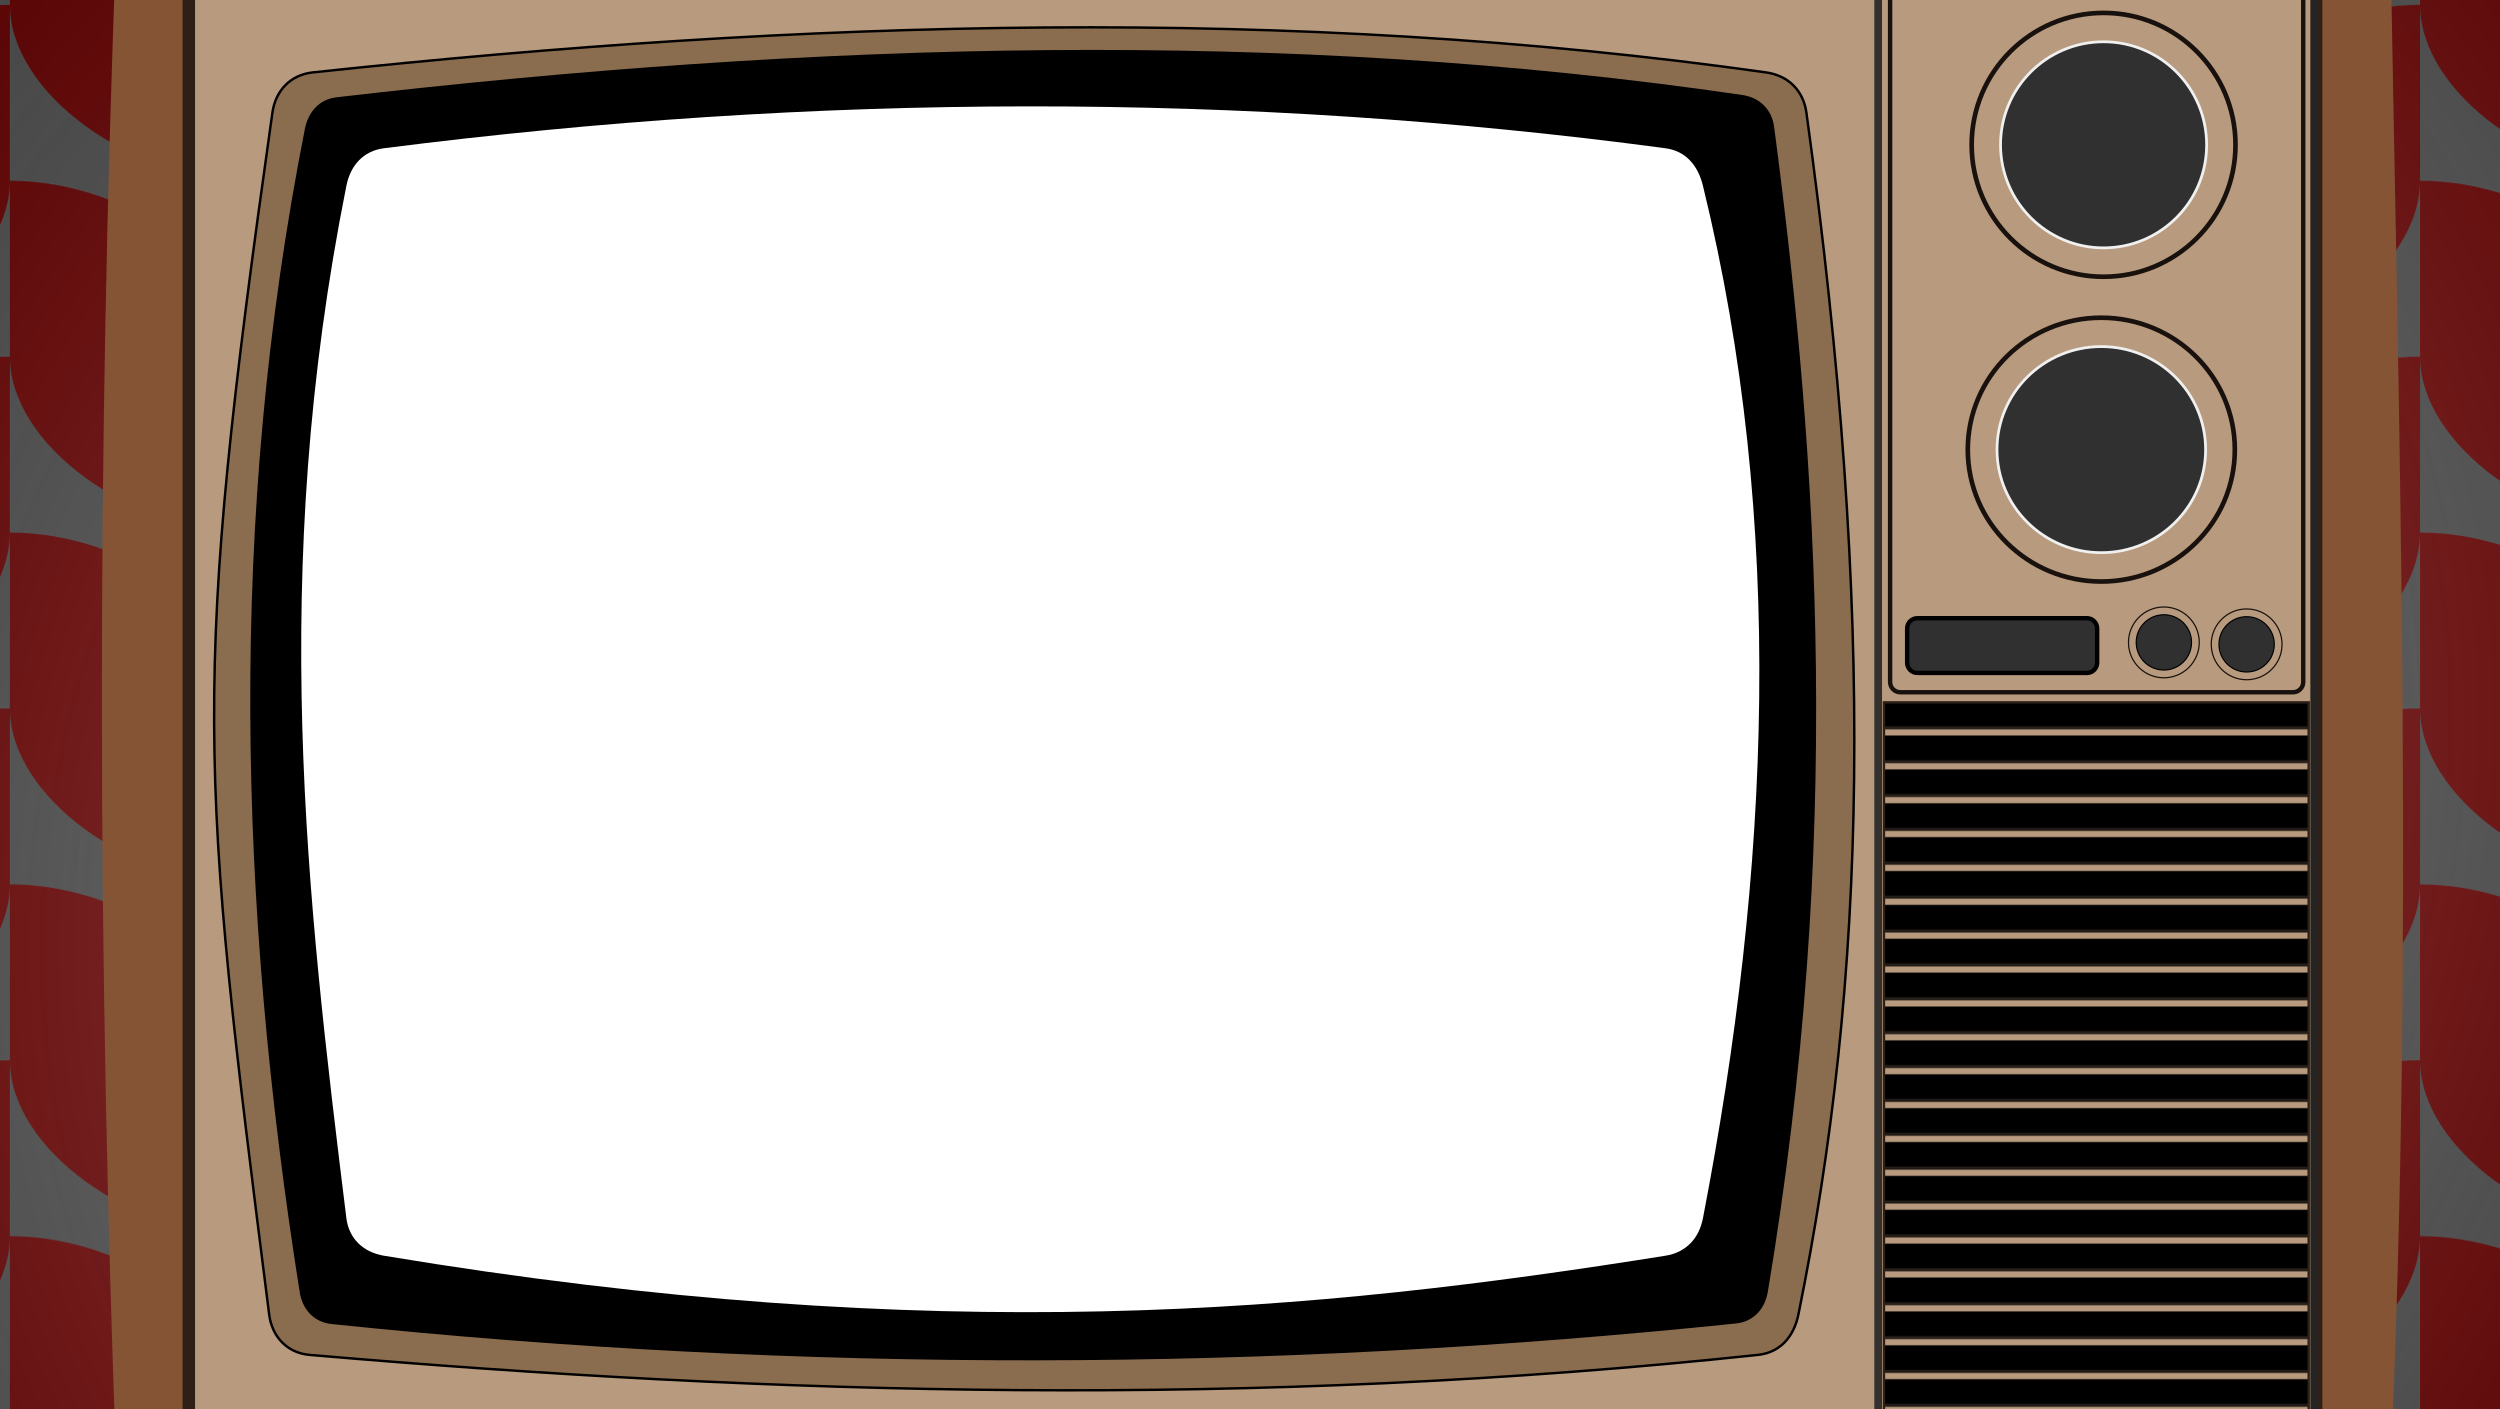
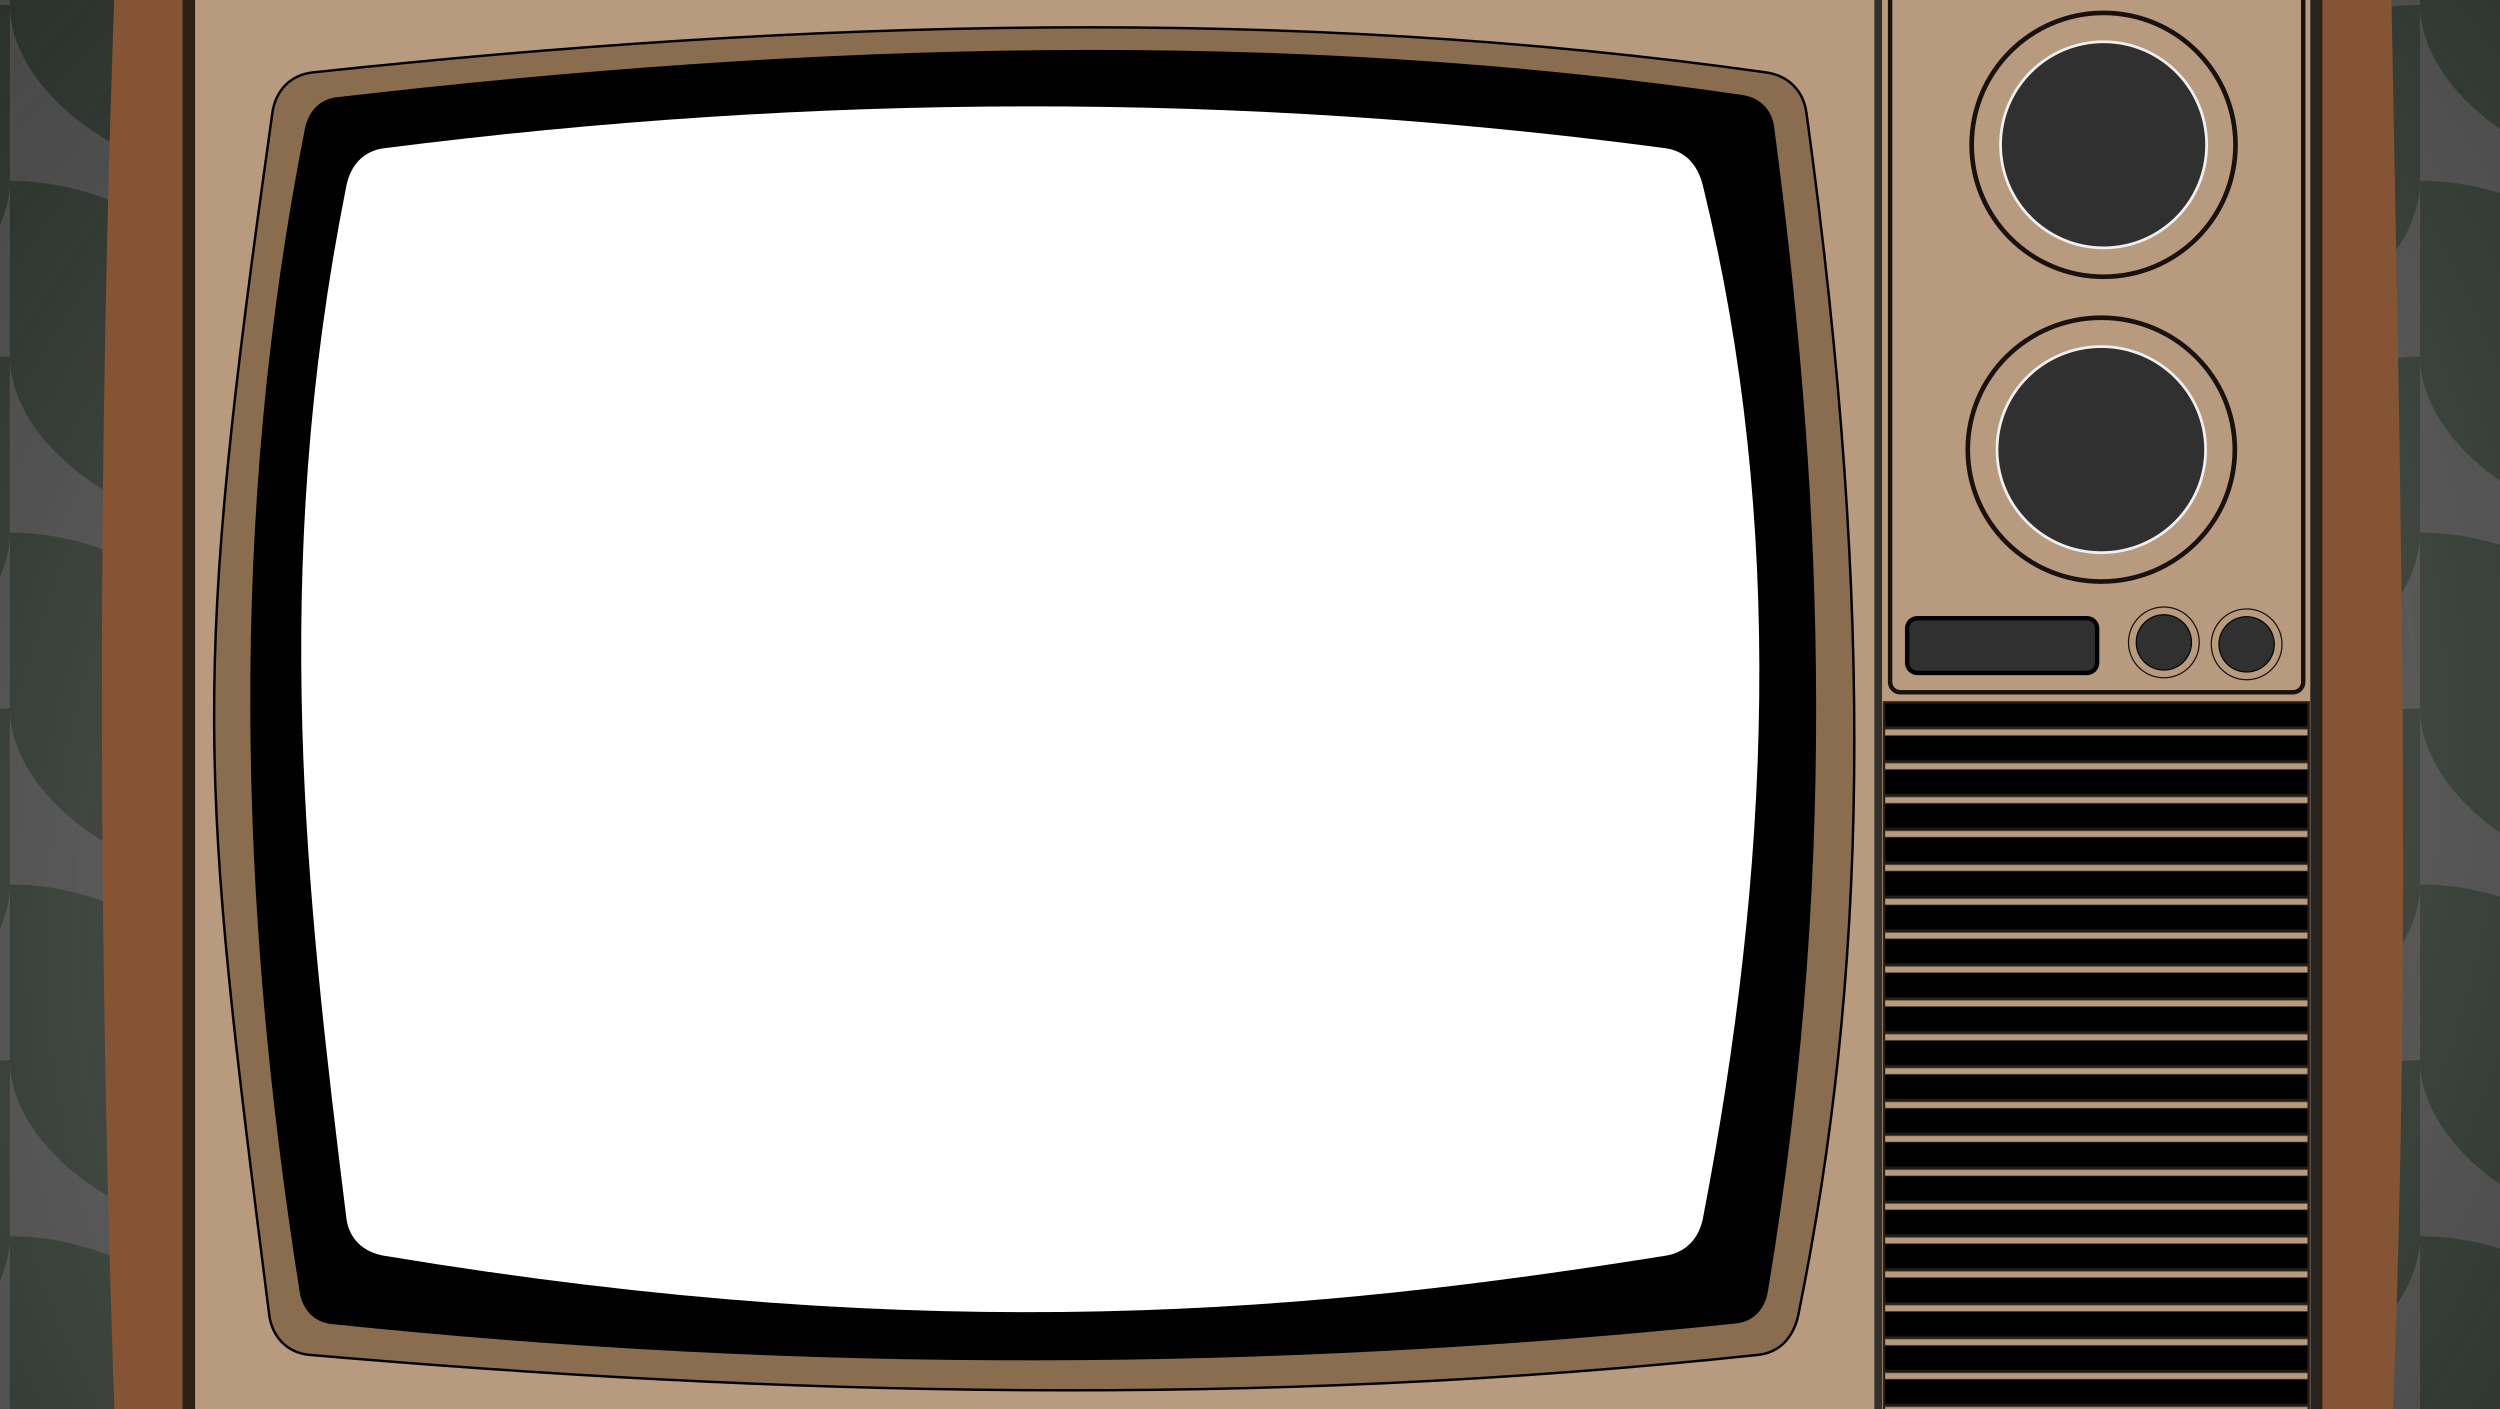
<svg xmlns="http://www.w3.org/2000/svg" xmlns:xlink="http://www.w3.org/1999/xlink" width="407.388mm" height="229.6mm" viewBox="0 0 1539.732 867.78" version="1.1" id="svg1" xml:space="preserve">
  <defs id="defs1">
    <linearGradient id="linearGradient92">
      <stop style="stop-color:#ffffff;stop-opacity:0.638;" offset="0" id="stop92" />
      <stop style="stop-color:#000000;stop-opacity:0;" offset="1" id="stop93" />
    </linearGradient>
    <pattern xlink:href="#pattern15-8" preserveAspectRatio="none" id="pattern91" patternTransform="matrix(7.8,0,0,6.5,445,105)" x="0" y="0" />
    <pattern patternUnits="userSpaceOnUse" width="20" height="20" patternTransform="translate(445,105)" preserveAspectRatio="xMidYMid" style="fill:#cdcdcd" id="pattern15-8">
      <path style="stroke-width:4.856;stroke-linecap:square;paint-order:stroke markers fill;stop-color:#000000" d="M 0,0 V 10 H 10 C 5,10 0,5 0,0 Z M 10,10 V 0 H 20 C 15,0 10,5 10,10 Z m 0,10 V 10 H 0 c 5,0 10,5 10,10 z M 20,10 V 20 H 10 c 5,0 10,-5 10,-10 z" id="path11-3" />
    </pattern>
    <pattern xlink:href="#Strips4_1" preserveAspectRatio="none" id="pattern36" patternTransform="matrix(0,6.110103,-2.019032,0,37.69637,-1.314404)" x="0" y="0" />
    <pattern patternUnits="userSpaceOnUse" width="1.25" height="1" patternTransform="translate(0,0) scale(2,2)" preserveAspectRatio="xMidYMid" id="Strips4_1" style="fill:#000000">
      <rect style="stroke:none" x="0" y="-0.5" width="1" height="2" id="rect203" />
    </pattern>
-     <linearGradient id="swatch18">
-       <stop style="stop-color:#523829;stop-opacity:1;" offset="0" id="stop18" />
-     </linearGradient>
    <radialGradient xlink:href="#linearGradient92" id="radialGradient93" cx="808.975" cy="557.531" fx="808.975" fy="557.531" r="350.135" gradientTransform="matrix(-1.828917,0.9193097,-0.8413378,-1.533035,3024.881,632.619)" gradientUnits="userSpaceOnUse" />
  </defs>
  <g id="layer3" transform="matrix(1.946362,0,0,1.946362,-1327.163,-502.0895)">
    <g id="g11" style="display:inline">
-       <rect style="display:inline;fill:#ec0000;fill-opacity:1;fill-rule:evenodd;stroke:none;stroke-width:0.521;stroke-linecap:butt;stroke-linejoin:miter;stroke-dasharray:none;stroke-dashoffset:0;stroke-opacity:1" id="rect34-4-2" width="1654.732" height="894.476" x="-10.999" y="-13.696" />
+       <rect style="display:inline;fill:#6f806f;fill-opacity:1;fill-rule:evenodd;stroke:none;stroke-width:0.521;stroke-linecap:butt;stroke-linejoin:miter;stroke-dasharray:none;stroke-dashoffset:0;stroke-opacity:1" id="rect34-4-2" width="1654.732" height="894.476" x="-10.999" y="-13.696" />
      <rect style="fill:url(#pattern91);fill-opacity:1;fill-rule:evenodd;stroke:#f0f0f0;stroke-width:0.624;stroke-linejoin:round" id="rect8" width="1623.565" height="1120.933" x="-258.628" y="-196.583" ry="0" transform="matrix(0.9777893,0,0,0.8563016,249.8639,169.5924)" />
      <path id="rect13" style="fill:#422000;fill-opacity:1;fill-rule:evenodd;stroke:#f0f0f0;stroke-width:0.635;stroke-linejoin:round" d="M -271.253,627.307 H 1463.697 L 1355.45,948.206 H -442.643 Z" transform="matrix(0.9777893,0,0,0.8563016,249.8639,169.5924)" />
      <rect style="display:inline;mix-blend-mode:multiply;fill:#000000;fill-opacity:0.638;fill-rule:evenodd;stroke:#000000;stroke-width:3.269;stroke-linejoin:round" id="rect91" width="1918.205" height="1261.863" x="-277.585" y="-228.841" transform="matrix(0.9777893,0,0,0.8563016,249.8639,169.5924)" />
      <rect style="mix-blend-mode:luminosity;fill:url(#radialGradient93);fill-opacity:1;fill-rule:evenodd;stroke:none;stroke-width:3.727;stroke-linejoin:round" id="rect92" width="2131.078" height="1512.418" x="-194.886" y="-330.886" />
    </g>
    <g id="g12" transform="matrix(1.403509,0,0,1.403509,10.22313,-193.4862)" style="display:inline">
      <path style="fill:none;fill-opacity:1;fill-rule:evenodd;stroke:#000000;stroke-width:3.269;stroke-linejoin:round;stroke-dasharray:none;stroke-opacity:1" d="m 530.316,43.477 -1.361,-3.721 -2.269,1.724 3.449,1.997 228.341,304.484 206.57,-304.323 1.989,-3.85 1.925,1.733 -3.915,2.31" id="path13" />
      <g id="g10" style="display:inline;opacity:1" transform="translate(-1.928994,-0.7260421)">
        <path id="rect1" style="display:inline;opacity:1;fill:#855434;fill-opacity:1;fill-rule:evenodd;stroke:none;stroke-width:6.214;stroke-dasharray:none;stroke-opacity:1" d="m 514.02,299.856 h 498.102 c 4.012,0 7.17,3.231 7.242,7.242 2.078,115.816 5.347,231.632 0,347.448 -0.185,4.008 -3.23,7.242 -7.242,7.242 H 514.02 c -4.012,0 -7.091,-3.233 -7.242,-7.242 -4.26,-113.155 -4.616,-228.655 0,-347.448 0.156,-4.009 3.23,-7.242 7.242,-7.242 z" transform="translate(-4.0329578e-6)" />
        <path id="rect3" style="display:inline;opacity:1;fill:#b89a7e;fill-opacity:1;fill-rule:evenodd;stroke:#2f2017;stroke-width:2.82;stroke-dasharray:none;stroke-opacity:1" d="m 523.044,318.007 479.621,-2.054 V 643.399 H 523.044 Z" transform="translate(-4.0329578e-6)" />
      </g>
      <g id="g9" style="display:inline;opacity:1" transform="translate(-1.928994,-0.7260421)">
        <path id="rect4" style="display:inline;opacity:1;fill:#8a6c4f;fill-opacity:1;fill-rule:evenodd;stroke:#000000;stroke-width:0.552;stroke-opacity:1" d="m 550.064,336.96 c 110.937,-11.903 220.632,-15.121 327.708,0 4.978,0.703 8.39,4.095 9.076,9.076 15.726,114.218 13.551,195.442 -1.815,270.986 -1.002,4.927 -4.076,8.542 -9.076,9.076 -113.59,12.122 -221.704,9.082 -326.619,0 -5.009,-0.434 -8.442,-4.088 -9.076,-9.076 -15.711,-123.666 -17.626,-141.413 0.726,-270.986 0.705,-4.978 4.076,-8.539 9.076,-9.076 z" transform="translate(0.9022096,1.752823)" />
        <path id="rect5" style="display:inline;opacity:1;fill:#000000;fill-opacity:1;fill-rule:evenodd;stroke-width:0.552" d="m 555.488,342.559 c 107.609,-12.503 213.719,-15.665 316.89,-0.513 3.94,0.579 6.665,3.24 7.187,7.187 10.134,76.616 15.468,161.671 -1.412,262.599 -0.657,3.927 -3.227,6.778 -7.187,7.187 -104.926,10.856 -210.084,11.259 -316.633,0.128 -3.96,-0.414 -6.564,-3.255 -7.187,-7.187 -13.893,-87.661 -16.211,-174.296 1.155,-262.214 0.772,-3.906 3.232,-6.728 7.187,-7.187 z" transform="translate(0.9022096,1.752823)" />
        <path id="rect34" style="display:inline;opacity:1;fill:#ffffff;fill-opacity:1;fill-rule:evenodd;stroke-width:1.308;stroke-linejoin:round" d="m 566.148,354.052 c 97.252,-12.413 193.576,-12.755 288.893,0 4.657,0.623 7.367,3.917 8.482,8.482 18.679,76.51 15.125,154.29 0,232.731 -0.89,4.614 -3.841,7.742 -8.482,8.482 -78.721,12.555 -163.369,20.876 -288.893,0 -4.635,-0.771 -7.905,-3.818 -8.482,-8.482 -8.965,-72.534 -17.529,-145.078 0,-232.731 0.921,-4.608 3.821,-7.887 8.482,-8.482 z" transform="translate(0.9022096,1.752823)" />
      </g>
    </g>
    <g id="g6" transform="matrix(1.403509,0,0,1.403509,4.458752,-193.4862)" style="display:inline">
      <g id="g13" style="display:inline" transform="translate(2.9945047e-6)">
        <path id="rect2" style="display:inline;opacity:0.9;fill:#b89a7e;fill-opacity:1;fill-rule:evenodd;stroke:#252525;stroke-width:1.759;stroke-dasharray:none;stroke-opacity:1" d="m 908.417,315.741 h 94.717 c 1.28,0 2.311,1.031 2.311,2.311 v 322.225 c 0,1.28 -1.031,2.311 -2.311,2.311 h -94.717 c -1.28,0 -2.311,-1.031 -2.311,-2.311 V 318.052 c 0,-1.28 1.031,-2.311 2.311,-2.311 z" transform="matrix(0.989693,0,0,1.000009,9.337786,-0.00417454)" />
        <rect style="opacity:1;fill:url(#pattern36);fill-opacity:1;fill-rule:evenodd;stroke:#2f2017;stroke-width:0.542;stroke-opacity:1" id="rect7" width="95.758" height="161.471" x="907.411" y="480.014" ry="0" />
        <rect style="opacity:1;fill:#b89a7e;fill-opacity:1;fill-rule:evenodd;stroke:#19110d;stroke-width:0.994;stroke-linejoin:round;stroke-dasharray:none;stroke-opacity:1" id="rect36" width="93.146" height="159.517" x="908.793" y="318.219" ry="2.314" />
        <path id="path36-2" style="fill:#b89a7e;fill-rule:evenodd;stroke:#19110d;stroke-width:1.05;stroke-linejoin:round" d="m 986.515,423.03 a 30.103,29.74 0 0 1 -30.103,29.74 30.103,29.74 0 0 1 -30.103,-29.74 30.103,29.74 0 0 1 30.103,-29.74 30.103,29.74 0 0 1 30.103,29.74 z m 0.152,-68.721 a 29.743,29.743 0 0 1 -29.743,29.743 29.743,29.743 0 0 1 -29.743,-29.743 29.743,29.743 0 0 1 29.743,-29.743 29.743,29.743 0 0 1 29.743,29.743 z" />
        <path id="path36-7-7" style="fill:#b89a7e;fill-rule:evenodd;stroke:#19110d;stroke-width:0.28;stroke-linejoin:round" d="m 978.498,466.49 a 7.98,7.98 0 0 1 -7.98,7.98 7.98,7.98 0 0 1 -7.98,-7.98 7.98,7.98 0 0 1 7.98,-7.98 7.98,7.98 0 0 1 7.98,7.98 z m 18.659,0.44 a 7.98,7.98 0 0 1 -7.98,7.98 7.98,7.98 0 0 1 -7.98,-7.98 7.98,7.98 0 0 1 7.98,-7.98 7.98,7.98 0 0 1 7.98,7.98 z" />
        <path id="path37-6-9" style="fill:#303030;fill-rule:evenodd;stroke:#000000;stroke-width:0.267;stroke-linejoin:round" d="m 976.751,466.49 a 6.234,6.234 0 0 1 -6.234,6.234 6.234,6.234 0 0 1 -6.234,-6.234 6.234,6.234 0 0 1 6.234,-6.234 6.234,6.234 0 0 1 6.234,6.234 z m 18.659,0.44 a 6.234,6.234 0 0 1 -6.234,6.234 6.234,6.234 0 0 1 -6.234,-6.234 6.234,6.234 0 0 1 6.234,-6.234 6.234,6.234 0 0 1 6.234,6.234 z" />
        <rect style="opacity:1;fill:#303030;fill-opacity:1;fill-rule:evenodd;stroke:#000000;stroke-width:0.994;stroke-linejoin:round;stroke-dasharray:none;stroke-opacity:1" id="rect37" width="42.837" height="12.343" x="912.636" y="461.037" ry="2.314" />
      </g>
      <path id="path37-2" style="display:inline;fill:#303030;fill-rule:evenodd;stroke:#f0f0f0;stroke-width:0.624;stroke-linejoin:round;stroke-dasharray:none;stroke-opacity:1" d="m 979.927,423.03 a 23.515,23.231 0 0 1 -23.515,23.231 23.515,23.231 0 0 1 -23.515,-23.231 23.515,23.231 0 0 1 23.515,-23.231 23.515,23.231 0 0 1 23.515,23.231 z m 0.231,-68.721 a 23.233,23.233 0 0 1 -23.233,23.233 23.233,23.233 0 0 1 -23.233,-23.233 23.233,23.233 0 0 1 23.233,-23.233 23.233,23.233 0 0 1 23.233,23.233 z" />
    </g>
  </g>
</svg>
